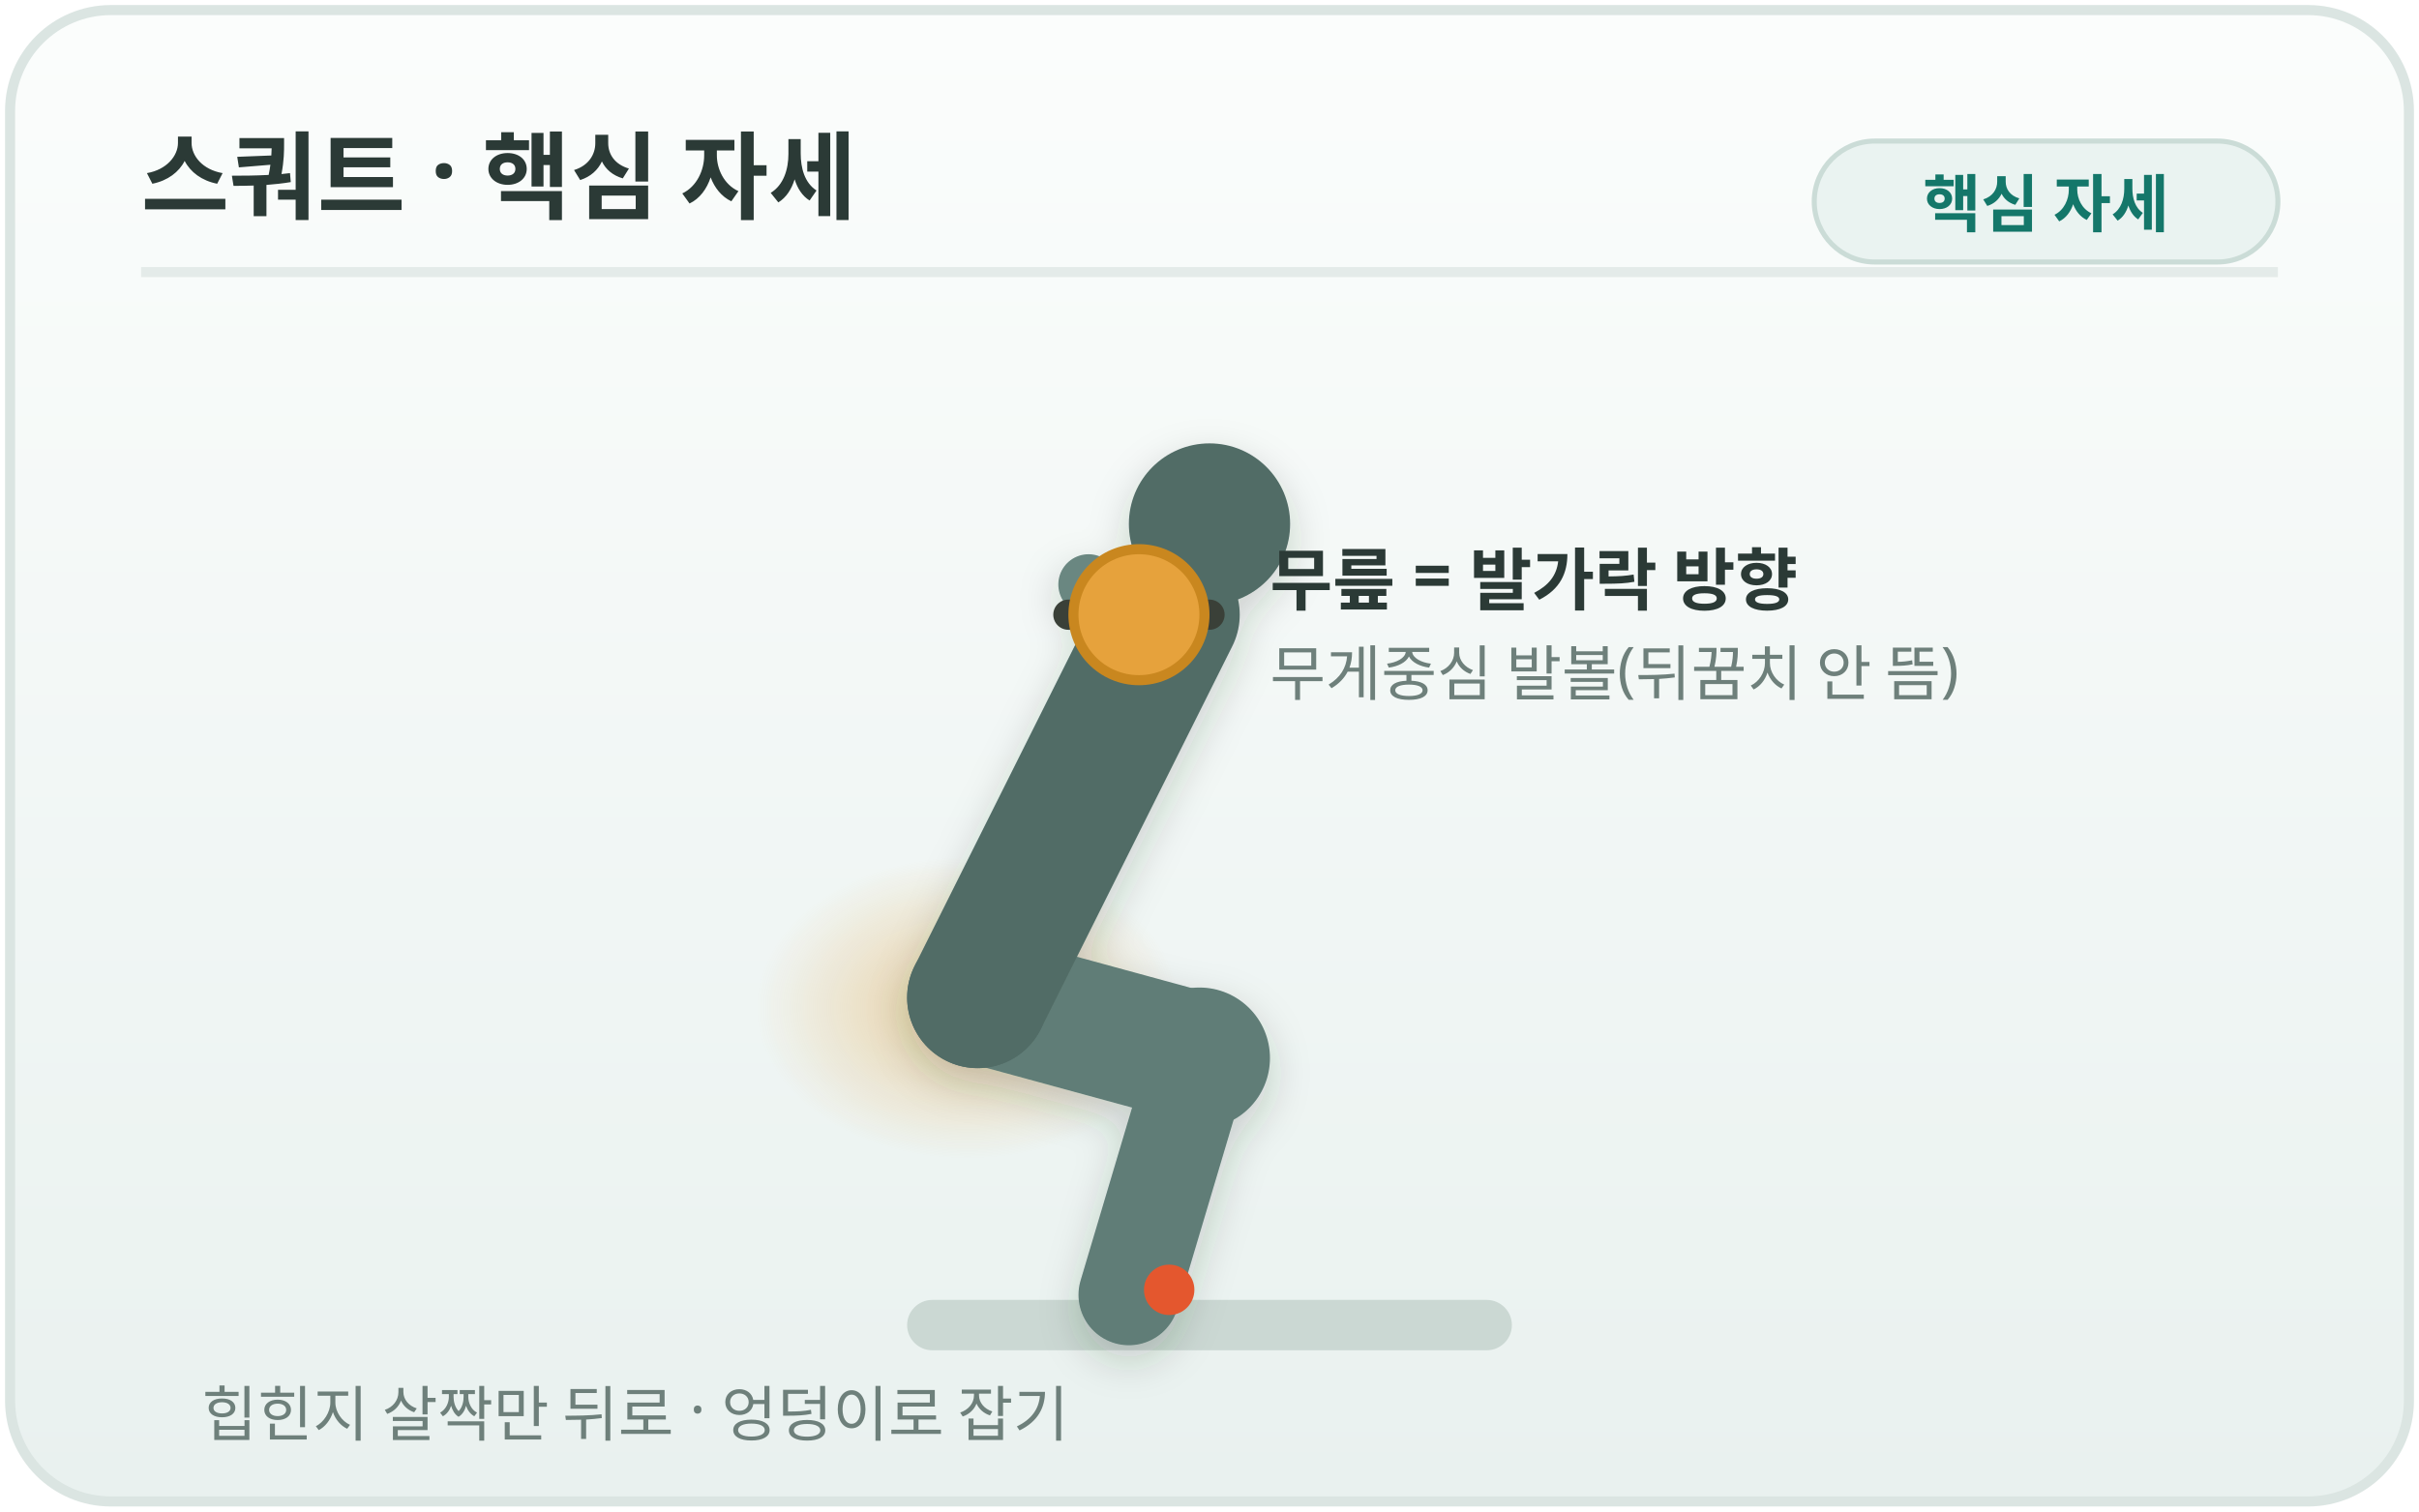
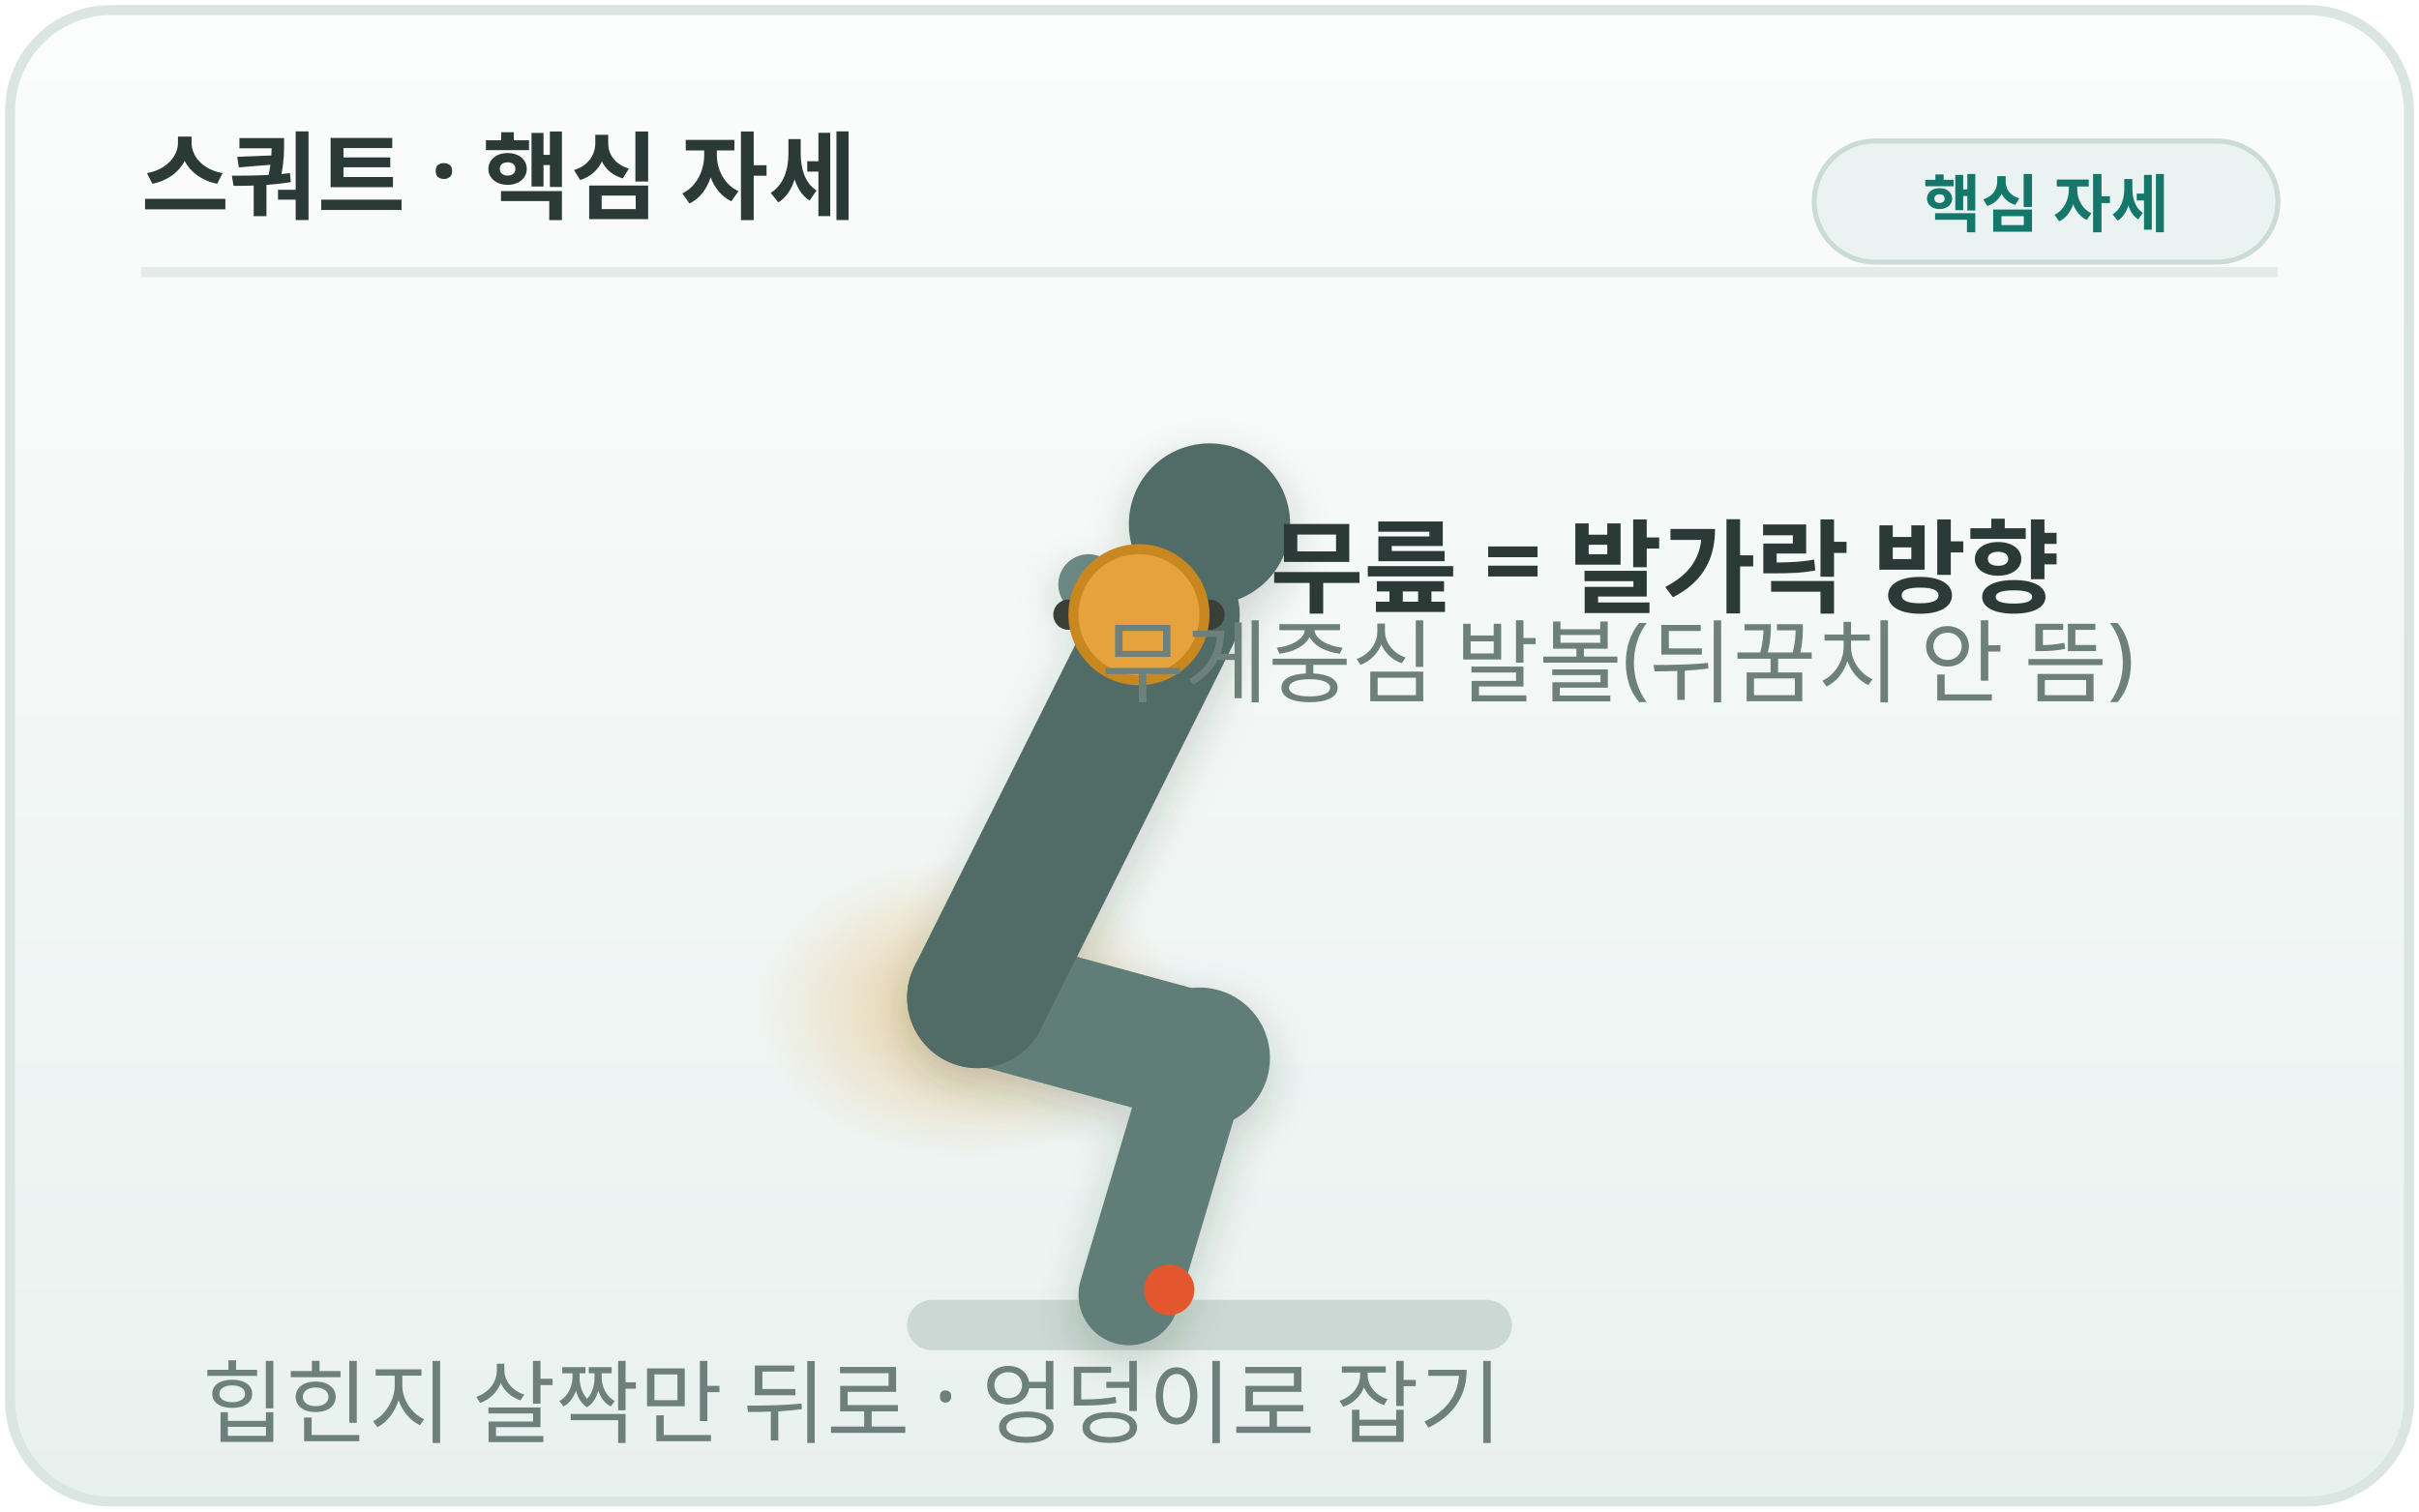
<svg xmlns="http://www.w3.org/2000/svg" viewBox="0 0 480 300" font-family="'Noto Sans KR','Apple SD Gothic Neo',sans-serif">
  <defs>
    <linearGradient id="bg" x1="0" y1="0" x2="0" y2="1">
      <stop offset="0" stop-color="#FBFDFC" />
      <stop offset="1" stop-color="#E9F1EF" />
    </linearGradient>
    <radialGradient id="glow" cx="50%" cy="50%" r="50%">
      <stop offset="0" stop-color="#E0982A" stop-opacity="0.42" />
      <stop offset="1" stop-color="#E0982A" stop-opacity="0" />
    </radialGradient>
    <filter id="soft" x="-30%" y="-30%" width="160%" height="160%">
      <feDropShadow dx="0" dy="3" stdDeviation="4" flood-color="#22332F" flood-opacity="0.20" />
    </filter>
  </defs>
  <rect x="2" y="2" width="476" height="296" rx="20" fill="url(#bg)" stroke="#DBE5E2" stroke-width="2" />
  <text x="28" y="42" font-size="19" font-weight="700" fill="#2B3A36">스쿼트 · 핵심 자세</text>
  <line x1="28" y1="54" x2="452" y2="54" stroke="#E4EBE9" stroke-width="2" />
  <rect x="180" y="258" width="120" height="10" rx="5" fill="#CBD8D3" />
  <ellipse cx="192" cy="200" rx="42" ry="30" fill="url(#glow)" />
  <g filter="url(#soft)" stroke-linecap="round">
    <line x1="224" y1="257" x2="238" y2="210" stroke="#607D77" stroke-width="20" />
    <line x1="238" y1="210" x2="194" y2="198" stroke="#607D77" stroke-width="26" />
    <line x1="194" y1="198" x2="232" y2="122" stroke="#516C66" stroke-width="28" />
    <line x1="232" y1="126" x2="216" y2="116" stroke="#6A8781" stroke-width="12" />
    <circle cx="238" cy="210" r="14" fill="#607D77" />
    <circle cx="194" cy="198" r="14" fill="#516C66" />
    <circle cx="240" cy="104" r="16" fill="#516C66" />
  </g>
  <line x1="212" y1="122" x2="240" y2="122" stroke="#3A4038" stroke-width="6" stroke-linecap="round" />
  <circle cx="226" cy="122" r="13" fill="#E6A23C" stroke="#C9871F" stroke-width="2" />
  <circle cx="232" cy="256" r="5" fill="#E4572E" />
-   <text x="252" y="120" font-size="13.5" font-weight="600" fill="#2B3A36">무릎 = 발가락 방향</text>
-   <text x="252" y="138" font-size="12" fill="#6E807B">무게중심 발볼(뒤꿈치 안 뜸)</text>
-   <text x="40" y="285" font-size="12" fill="#6E807B">힙힌지 살짝만 뒤로 · 엉덩이로 잡기</text>
+   <text x="252" y="120" font-size="20.2" font-weight="600" fill="#2B3A36">무릎 = 발가락 방향</text>
+   <text x="218.5" y="138" font-size="18" fill="#6E807B">무게중심 발볼(뒤꿈치 안 뜸)</text>
+   <text x="40" y="285" font-size="18" fill="#6E807B">힙힌지 살짝만 뒤로 · 엉덩이로 잡기</text>
  <rect x="360" y="28" width="92" height="24" rx="12" fill="#EAF3F1" stroke="#CBDCD7" />
  <text x="406" y="45" font-size="12.5" font-weight="700" fill="#14776A" text-anchor="middle">핵심 자세</text>
</svg>
